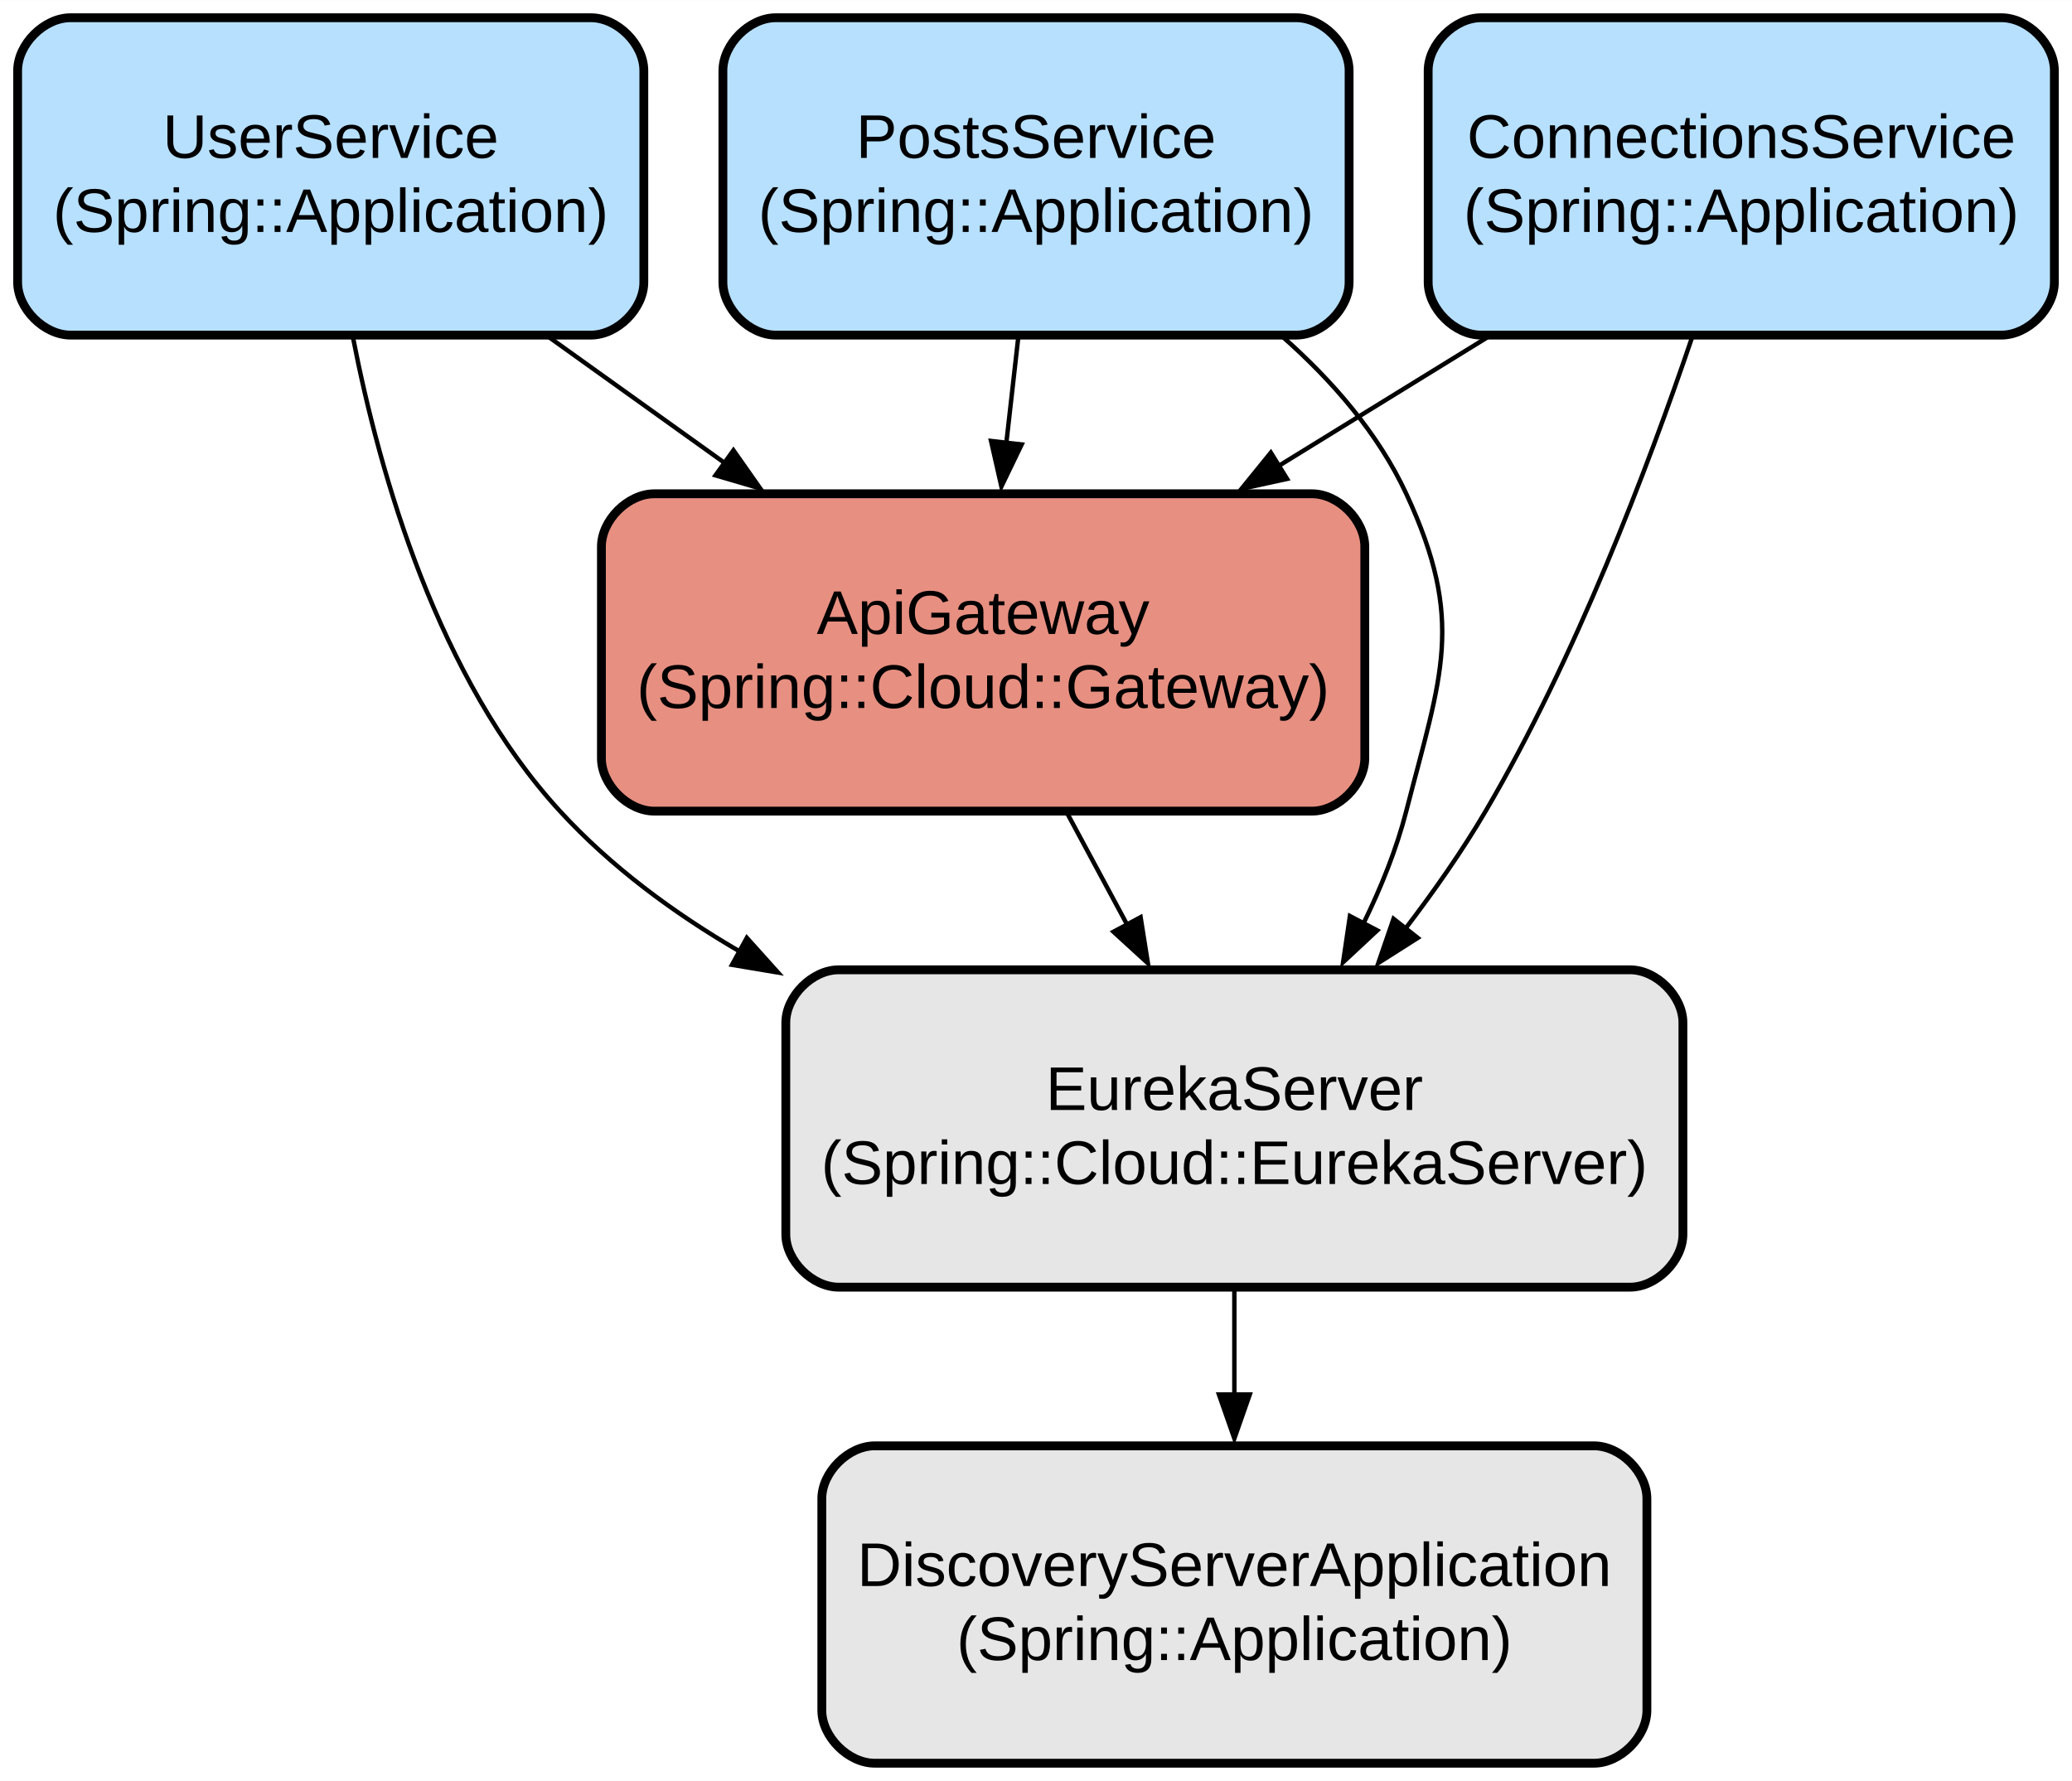
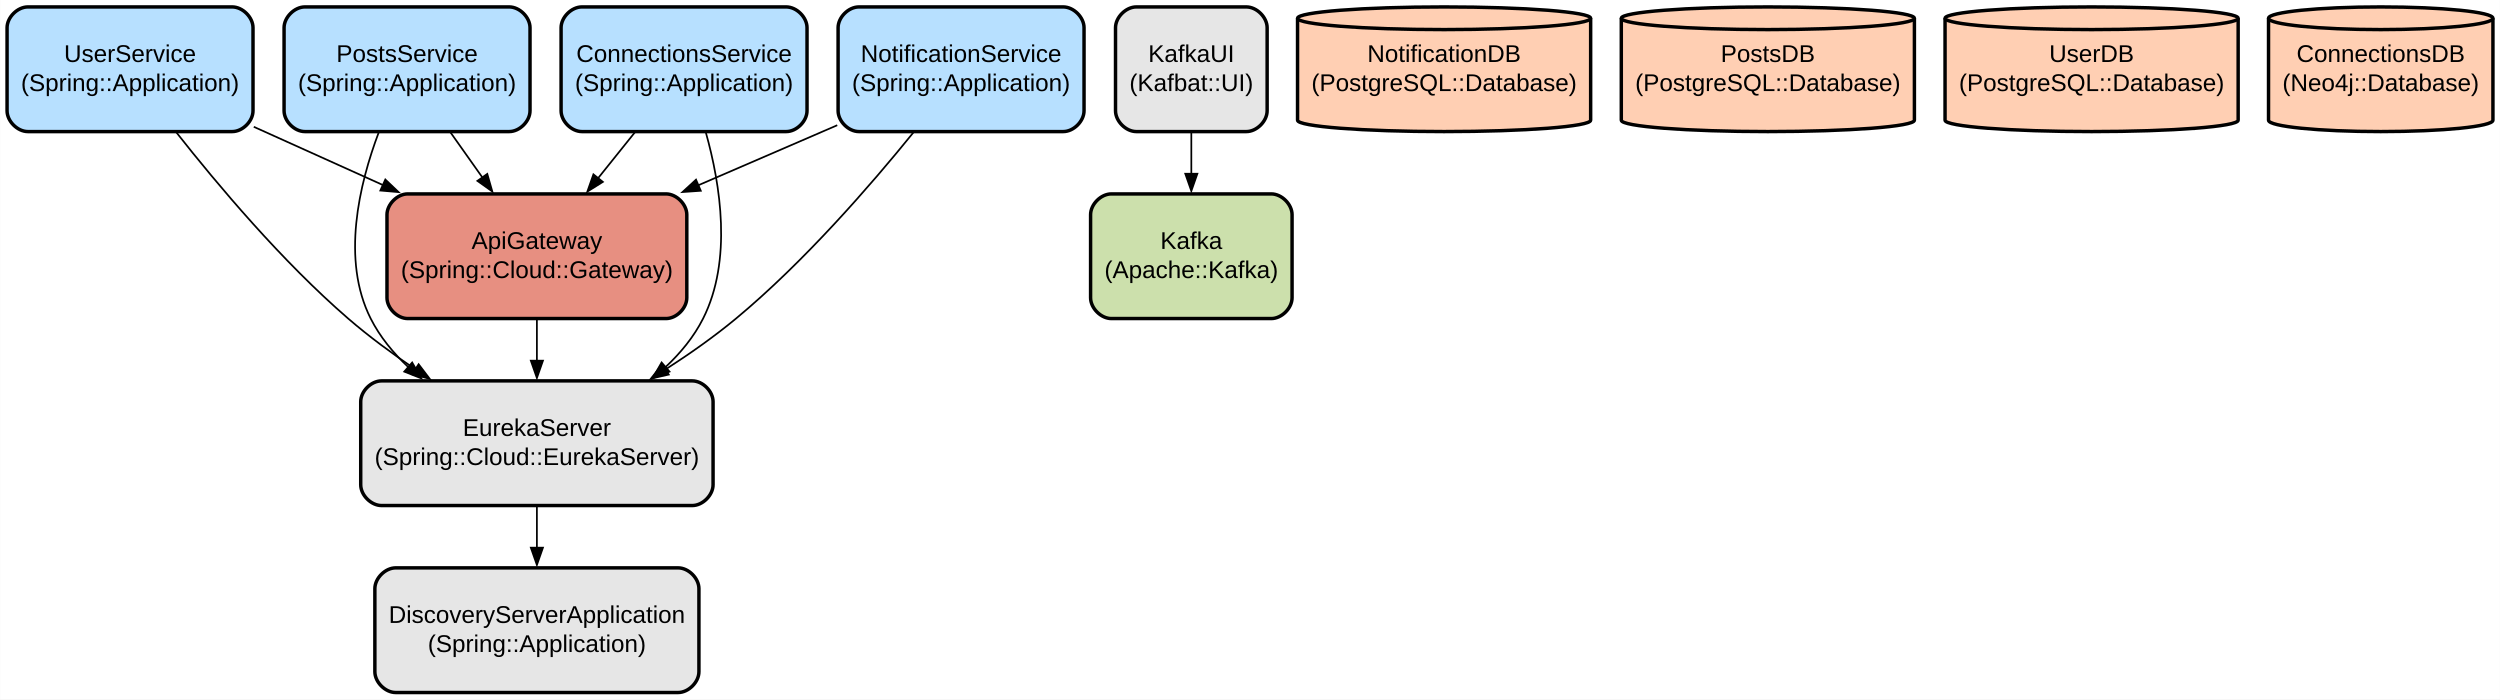
- <svg xmlns="http://www.w3.org/2000/svg" width="470pt" height="404pt" viewBox="0.00 0.00 470.06 404.00">
+ <svg xmlns="http://www.w3.org/2000/svg" width="1444pt" height="404pt" viewBox="0.00 0.00 1443.84 404.00">
  <g id="graph0" class="graph" transform="scale(1 1) rotate(0) translate(4 400)">
-     <polygon fill="white" stroke="none" points="-4,4 -4,-400 466.06,-400 466.06,4 -4,4" />
+     <polygon fill="white" stroke="none" points="-4,4 -4,-400 1439.84,-400 1439.84,4 -4,4" />
    <g id="node1" class="node">
-       <path fill="#e6e6e6" stroke="black" stroke-width="2" d="M357.62,-72C357.62,-72 194.44,-72 194.44,-72 188.44,-72 182.44,-66 182.44,-60 182.44,-60 182.44,-12 182.44,-12 182.44,-6 188.44,0 194.44,0 194.44,0 357.62,0 357.62,0 363.62,0 369.62,-6 369.62,-12 369.62,-12 369.62,-60 369.62,-60 369.62,-66 363.62,-72 357.62,-72" />
-       <text text-anchor="middle" x="276.03" y="-40.2" font-family="Arial" font-size="14.00">DiscoveryServerApplication</text>
-       <text text-anchor="middle" x="276.03" y="-23.4" font-family="Arial" font-size="14.00">(Spring::Application)</text>
+       <path fill="#e6e6e6" stroke="black" stroke-width="2" d="M387.62,-72C387.62,-72 224.44,-72 224.44,-72 218.44,-72 212.44,-66 212.44,-60 212.44,-60 212.44,-12 212.44,-12 212.44,-6 218.44,0 224.44,0 224.44,0 387.62,0 387.62,0 393.62,0 399.62,-6 399.62,-12 399.62,-12 399.62,-60 399.62,-60 399.62,-66 393.62,-72 387.62,-72" />
+       <text text-anchor="middle" x="306.03" y="-40.2" font-family="Arial" font-size="14.00">DiscoveryServerApplication</text>
+       <text text-anchor="middle" x="306.03" y="-23.4" font-family="Arial" font-size="14.00">(Spring::Application)</text>
    </g>
    <g id="node2" class="node">
-       <path fill="#e6e6e6" stroke="black" stroke-width="2" d="M365.79,-180C365.79,-180 186.27,-180 186.27,-180 180.27,-180 174.27,-174 174.27,-168 174.27,-168 174.27,-120 174.27,-120 174.27,-114 180.27,-108 186.27,-108 186.27,-108 365.79,-108 365.79,-108 371.79,-108 377.79,-114 377.79,-120 377.79,-120 377.79,-168 377.79,-168 377.79,-174 371.79,-180 365.79,-180" />
-       <text text-anchor="middle" x="276.03" y="-148.2" font-family="Arial" font-size="14.00">EurekaServer</text>
-       <text text-anchor="middle" x="276.03" y="-131.4" font-family="Arial" font-size="14.00">(Spring::Cloud::EurekaServer)</text>
+       <path fill="#e6e6e6" stroke="black" stroke-width="2" d="M395.79,-180C395.79,-180 216.27,-180 216.27,-180 210.27,-180 204.27,-174 204.27,-168 204.27,-168 204.27,-120 204.27,-120 204.27,-114 210.27,-108 216.27,-108 216.27,-108 395.79,-108 395.79,-108 401.79,-108 407.79,-114 407.79,-120 407.79,-120 407.79,-168 407.79,-168 407.79,-174 401.79,-180 395.79,-180" />
+       <text text-anchor="middle" x="306.03" y="-148.2" font-family="Arial" font-size="14.00">EurekaServer</text>
+       <text text-anchor="middle" x="306.03" y="-131.4" font-family="Arial" font-size="14.00">(Spring::Cloud::EurekaServer)</text>
    </g>
    <g id="edge1" class="edge">
-       <path fill="none" stroke="black" d="M276.03,-107.7C276.03,-99.93 276.03,-91.57 276.03,-83.43" />
-       <polygon fill="black" stroke="black" points="279.53,-83.66 276.03,-73.66 272.53,-83.66 279.53,-83.66" />
+       <path fill="none" stroke="black" d="M306.03,-107.7C306.03,-99.93 306.03,-91.57 306.03,-83.43" />
+       <polygon fill="black" stroke="black" points="309.53,-83.66 306.03,-73.66 302.53,-83.66 309.53,-83.66" />
    </g>
    <g id="node3" class="node">
-       <path fill="#e78f81" stroke="black" stroke-width="2" d="M293.62,-288C293.62,-288 144.44,-288 144.44,-288 138.44,-288 132.44,-282 132.44,-276 132.44,-276 132.44,-228 132.44,-228 132.44,-222 138.44,-216 144.44,-216 144.44,-216 293.62,-216 293.62,-216 299.62,-216 305.62,-222 305.62,-228 305.62,-228 305.62,-276 305.62,-276 305.62,-282 299.62,-288 293.62,-288" />
-       <text text-anchor="middle" x="219.03" y="-256.2" font-family="Arial" font-size="14.00">ApiGateway</text>
-       <text text-anchor="middle" x="219.03" y="-239.4" font-family="Arial" font-size="14.00">(Spring::Cloud::Gateway)</text>
+       <path fill="#e78f81" stroke="black" stroke-width="2" d="M380.62,-288C380.62,-288 231.44,-288 231.44,-288 225.44,-288 219.44,-282 219.44,-276 219.44,-276 219.44,-228 219.44,-228 219.44,-222 225.44,-216 231.44,-216 231.44,-216 380.62,-216 380.62,-216 386.62,-216 392.62,-222 392.62,-228 392.62,-228 392.62,-276 392.62,-276 392.62,-282 386.62,-288 380.62,-288" />
+       <text text-anchor="middle" x="306.03" y="-256.2" font-family="Arial" font-size="14.00">ApiGateway</text>
+       <text text-anchor="middle" x="306.03" y="-239.4" font-family="Arial" font-size="14.00">(Spring::Cloud::Gateway)</text>
    </g>
    <g id="edge2" class="edge">
-       <path fill="none" stroke="black" d="M238.01,-215.7C242.43,-207.48 247.2,-198.61 251.82,-190.03" />
-       <polygon fill="black" stroke="black" points="254.76,-191.94 256.42,-181.48 248.6,-188.63 254.76,-191.94" />
+       <path fill="none" stroke="black" d="M306.03,-215.7C306.03,-207.93 306.03,-199.57 306.03,-191.43" />
+       <polygon fill="black" stroke="black" points="309.53,-191.66 306.03,-181.66 302.53,-191.66 309.53,-191.66" />
    </g>
    <g id="node4" class="node">
      <path fill="#b7e0ff" stroke="black" stroke-width="2" d="M130.06,-396C130.06,-396 12,-396 12,-396 6,-396 0,-390 0,-384 0,-384 0,-336 0,-336 0,-330 6,-324 12,-324 12,-324 130.06,-324 130.06,-324 136.06,-324 142.06,-330 142.06,-336 142.06,-336 142.06,-384 142.06,-384 142.06,-390 136.06,-396 130.06,-396" />
      <text text-anchor="middle" x="71.03" y="-364.2" font-family="Arial" font-size="14.00">UserService</text>
      <text text-anchor="middle" x="71.03" y="-347.4" font-family="Arial" font-size="14.00">(Spring::Application)</text>
    </g>
    <g id="edge4" class="edge">
-       <path fill="none" stroke="black" d="M76.06,-323.57C82.21,-291.93 95.43,-246.07 123.03,-216 134.56,-203.43 148.77,-192.91 163.83,-184.15" />
-       <polygon fill="black" stroke="black" points="165.43,-187.26 172.51,-179.38 162.06,-181.13 165.43,-187.26" />
+       <path fill="none" stroke="black" d="M97.68,-323.66C121.7,-293.14 158.99,-248.9 197.03,-216 209.04,-205.62 222.67,-195.59 236.12,-186.49" />
+       <polygon fill="black" stroke="black" points="237.72,-189.63 244.13,-181.19 233.86,-183.8 237.72,-189.63" />
    </g>
    <g id="edge3" class="edge">
-       <path fill="none" stroke="black" d="M120.31,-323.7C133.23,-314.46 147.27,-304.39 160.61,-294.84" />
-       <polygon fill="black" stroke="black" points="162.39,-297.87 168.48,-289.2 158.31,-292.18 162.39,-297.87" />
+       <path fill="none" stroke="black" d="M142.5,-326.76C166.01,-316.16 192.44,-304.24 217.09,-293.12" />
+       <polygon fill="black" stroke="black" points="218.48,-296.33 226.15,-289.03 215.6,-289.95 218.48,-296.33" />
    </g>
    <g id="node5" class="node">
      <path fill="#b7e0ff" stroke="black" stroke-width="2" d="M290.06,-396C290.06,-396 172,-396 172,-396 166,-396 160,-390 160,-384 160,-384 160,-336 160,-336 160,-330 166,-324 172,-324 172,-324 290.06,-324 290.06,-324 296.06,-324 302.06,-330 302.06,-336 302.06,-336 302.06,-384 302.06,-384 302.06,-390 296.06,-396 290.06,-396" />
      <text text-anchor="middle" x="231.03" y="-364.2" font-family="Arial" font-size="14.00">PostsService</text>
      <text text-anchor="middle" x="231.03" y="-347.4" font-family="Arial" font-size="14.00">(Spring::Application)</text>
    </g>
    <g id="edge6" class="edge">
-       <path fill="none" stroke="black" d="M286.86,-323.73C298.25,-313.68 308.68,-301.68 315.03,-288 328.5,-258.97 322.98,-247 315.03,-216 312.82,-207.38 309.32,-198.68 305.3,-190.47" />
-       <polygon fill="black" stroke="black" points="308.45,-188.94 300.7,-181.72 302.25,-192.2 308.45,-188.94" />
+       <path fill="none" stroke="black" d="M214.72,-323.64C203.34,-293.51 192.97,-249.83 210.03,-216 215.34,-205.48 223.02,-196.13 231.76,-187.95" />
+       <polygon fill="black" stroke="black" points="233.99,-190.64 239.27,-181.46 229.42,-185.35 233.99,-190.64" />
    </g>
    <g id="edge5" class="edge">
-       <path fill="none" stroke="black" d="M227.03,-323.7C226.15,-315.93 225.21,-307.57 224.29,-299.43" />
-       <polygon fill="black" stroke="black" points="227.78,-299.19 223.18,-289.65 220.83,-299.98 227.78,-299.19" />
+       <path fill="none" stroke="black" d="M256,-323.7C261.95,-315.3 268.37,-306.23 274.57,-297.47" />
+       <polygon fill="black" stroke="black" points="277.37,-299.56 280.29,-289.38 271.66,-295.52 277.37,-299.56" />
    </g>
    <g id="node6" class="node">
      <path fill="#b7e0ff" stroke="black" stroke-width="2" d="M450.06,-396C450.06,-396 332,-396 332,-396 326,-396 320,-390 320,-384 320,-384 320,-336 320,-336 320,-330 326,-324 332,-324 332,-324 450.06,-324 450.06,-324 456.06,-324 462.06,-330 462.06,-336 462.06,-336 462.06,-384 462.06,-384 462.06,-390 456.06,-396 450.06,-396" />
      <text text-anchor="middle" x="391.03" y="-364.2" font-family="Arial" font-size="14.00">ConnectionsService</text>
      <text text-anchor="middle" x="391.03" y="-347.4" font-family="Arial" font-size="14.00">(Spring::Application)</text>
    </g>
    <g id="edge8" class="edge">
-       <path fill="none" stroke="black" d="M379.9,-323.58C369.79,-293.79 353.38,-250.65 333.03,-216 327.74,-206.99 321.38,-197.9 314.86,-189.37" />
-       <polygon fill="black" stroke="black" points="317.64,-187.24 308.7,-181.56 312.14,-191.58 317.64,-187.24" />
+       <path fill="none" stroke="black" d="M403.61,-323.51C412.09,-293.29 418.96,-249.57 402.03,-216 396.73,-205.48 389.05,-196.13 380.3,-187.95" />
+       <polygon fill="black" stroke="black" points="382.64,-185.35 372.79,-181.46 378.07,-190.64 382.64,-185.35" />
    </g>
    <g id="edge7" class="edge">
-       <path fill="none" stroke="black" d="M333.76,-323.7C318.46,-314.28 301.8,-304.01 286.03,-294.29" />
-       <polygon fill="black" stroke="black" points="287.99,-291.38 277.64,-289.12 284.31,-297.34 287.99,-291.38" />
+       <path fill="none" stroke="black" d="M362.73,-323.7C355.85,-315.12 348.4,-305.84 341.24,-296.91" />
+       <polygon fill="black" stroke="black" points="344.14,-294.94 335.16,-289.32 338.68,-299.31 344.14,-294.94" />
+     </g>
+     <g id="node7" class="node">
+       <path fill="#b7e0ff" stroke="black" stroke-width="2" d="M610.06,-396C610.06,-396 492,-396 492,-396 486,-396 480,-390 480,-384 480,-384 480,-336 480,-336 480,-330 486,-324 492,-324 492,-324 610.06,-324 610.06,-324 616.06,-324 622.06,-330 622.06,-336 622.06,-336 622.06,-384 622.06,-384 622.06,-390 616.06,-396 610.06,-396" />
+       <text text-anchor="middle" x="551.03" y="-364.2" font-family="Arial" font-size="14.00">NotificationService</text>
+       <text text-anchor="middle" x="551.03" y="-347.4" font-family="Arial" font-size="14.00">(Spring::Application)</text>
+     </g>
+     <g id="edge10" class="edge">
+       <path fill="none" stroke="black" d="M523.52,-323.51C498.74,-292.89 460.26,-248.58 421.03,-216 408.49,-205.59 394.29,-195.6 380.25,-186.57" />
+       <polygon fill="black" stroke="black" points="382.19,-183.65 371.86,-181.28 378.46,-189.57 382.19,-183.65" />
+     </g>
+     <g id="edge9" class="edge">
+       <path fill="none" stroke="black" d="M479.51,-327.68C476.65,-326.44 473.81,-325.21 471.03,-324 447.73,-313.89 422.55,-303.03 399.05,-292.91" />
+       <polygon fill="black" stroke="black" points="400.7,-289.81 390.13,-289.07 397.94,-296.24 400.7,-289.81" />
+     </g>
+     <g id="node8" class="node">
+       <path fill="#cce0ac" stroke="black" stroke-width="2" d="M730.22,-288C730.22,-288 637.84,-288 637.84,-288 631.84,-288 625.84,-282 625.84,-276 625.84,-276 625.84,-228 625.84,-228 625.84,-222 631.84,-216 637.84,-216 637.84,-216 730.22,-216 730.22,-216 736.22,-216 742.22,-222 742.22,-228 742.22,-228 742.22,-276 742.22,-276 742.22,-282 736.22,-288 730.22,-288" />
+       <text text-anchor="middle" x="684.03" y="-256.2" font-family="Arial" font-size="14.00">Kafka</text>
+       <text text-anchor="middle" x="684.03" y="-239.4" font-family="Arial" font-size="14.00">(Apache::Kafka)</text>
+     </g>
+     <g id="node9" class="node">
+       <path fill="#e6e6e6" stroke="black" stroke-width="2" d="M715.82,-396C715.82,-396 652.24,-396 652.24,-396 646.24,-396 640.24,-390 640.24,-384 640.24,-384 640.24,-336 640.24,-336 640.24,-330 646.24,-324 652.24,-324 652.24,-324 715.82,-324 715.82,-324 721.82,-324 727.82,-330 727.82,-336 727.82,-336 727.82,-384 727.82,-384 727.82,-390 721.82,-396 715.82,-396" />
+       <text text-anchor="middle" x="684.03" y="-364.2" font-family="Arial" font-size="14.00">KafkaUI</text>
+       <text text-anchor="middle" x="684.03" y="-347.4" font-family="Arial" font-size="14.00">(Kafbat::UI)</text>
+     </g>
+     <g id="edge11" class="edge">
+       <path fill="none" stroke="black" d="M684.03,-323.7C684.03,-315.93 684.03,-307.57 684.03,-299.43" />
+       <polygon fill="black" stroke="black" points="687.53,-299.66 684.03,-289.66 680.53,-299.66 687.53,-299.66" />
+     </g>
+     <g id="node10" class="node">
+       <path fill="#ffcfb3" stroke="black" stroke-width="2" d="M914.68,-389.45C914.68,-393.07 876.74,-396 830.03,-396 783.32,-396 745.38,-393.07 745.38,-389.45 745.38,-389.45 745.38,-330.55 745.38,-330.55 745.38,-326.93 783.32,-324 830.03,-324 876.74,-324 914.68,-326.93 914.68,-330.55 914.68,-330.55 914.68,-389.45 914.68,-389.45" />
+       <path fill="none" stroke="black" stroke-width="2" d="M914.68,-389.45C914.68,-385.84 876.74,-382.91 830.03,-382.91 783.32,-382.91 745.38,-385.84 745.38,-389.45" />
+       <text text-anchor="middle" x="830.03" y="-364.2" font-family="Arial" font-size="14.00">NotificationDB</text>
+       <text text-anchor="middle" x="830.03" y="-347.4" font-family="Arial" font-size="14.00">(PostgreSQL::Database)</text>
+     </g>
+     <g id="node11" class="node">
+       <path fill="#ffcfb3" stroke="black" stroke-width="2" d="M1101.68,-389.45C1101.68,-393.07 1063.74,-396 1017.03,-396 970.32,-396 932.38,-393.07 932.38,-389.45 932.38,-389.45 932.38,-330.55 932.38,-330.55 932.38,-326.93 970.32,-324 1017.03,-324 1063.74,-324 1101.68,-326.93 1101.68,-330.55 1101.68,-330.55 1101.68,-389.45 1101.68,-389.45" />
+       <path fill="none" stroke="black" stroke-width="2" d="M1101.68,-389.45C1101.68,-385.84 1063.74,-382.91 1017.03,-382.91 970.32,-382.91 932.38,-385.84 932.38,-389.45" />
+       <text text-anchor="middle" x="1017.03" y="-364.2" font-family="Arial" font-size="14.00">PostsDB</text>
+       <text text-anchor="middle" x="1017.03" y="-347.4" font-family="Arial" font-size="14.00">(PostgreSQL::Database)</text>
+     </g>
+     <g id="node12" class="node">
+       <path fill="#ffcfb3" stroke="black" stroke-width="2" d="M1288.68,-389.45C1288.68,-393.07 1250.74,-396 1204.03,-396 1157.32,-396 1119.38,-393.07 1119.38,-389.45 1119.38,-389.45 1119.38,-330.55 1119.38,-330.55 1119.38,-326.93 1157.32,-324 1204.03,-324 1250.74,-324 1288.68,-326.93 1288.68,-330.55 1288.68,-330.55 1288.68,-389.45 1288.68,-389.45" />
+       <path fill="none" stroke="black" stroke-width="2" d="M1288.68,-389.45C1288.68,-385.84 1250.74,-382.91 1204.03,-382.91 1157.32,-382.91 1119.38,-385.84 1119.38,-389.45" />
+       <text text-anchor="middle" x="1204.03" y="-364.2" font-family="Arial" font-size="14.00">UserDB</text>
+       <text text-anchor="middle" x="1204.03" y="-347.4" font-family="Arial" font-size="14.00">(PostgreSQL::Database)</text>
+     </g>
+     <g id="node13" class="node">
+       <path fill="#ffcfb3" stroke="black" stroke-width="2" d="M1435.84,-389.45C1435.84,-393.07 1406.79,-396 1371.03,-396 1335.27,-396 1306.22,-393.07 1306.22,-389.45 1306.22,-389.45 1306.22,-330.55 1306.22,-330.55 1306.22,-326.93 1335.27,-324 1371.03,-324 1406.79,-324 1435.84,-326.93 1435.84,-330.55 1435.84,-330.55 1435.84,-389.45 1435.84,-389.45" />
+       <path fill="none" stroke="black" stroke-width="2" d="M1435.84,-389.45C1435.84,-385.84 1406.79,-382.91 1371.03,-382.91 1335.27,-382.91 1306.22,-385.84 1306.22,-389.45" />
+       <text text-anchor="middle" x="1371.03" y="-364.2" font-family="Arial" font-size="14.00">ConnectionsDB</text>
+       <text text-anchor="middle" x="1371.03" y="-347.4" font-family="Arial" font-size="14.00">(Neo4j::Database)</text>
    </g>
  </g>
</svg>
